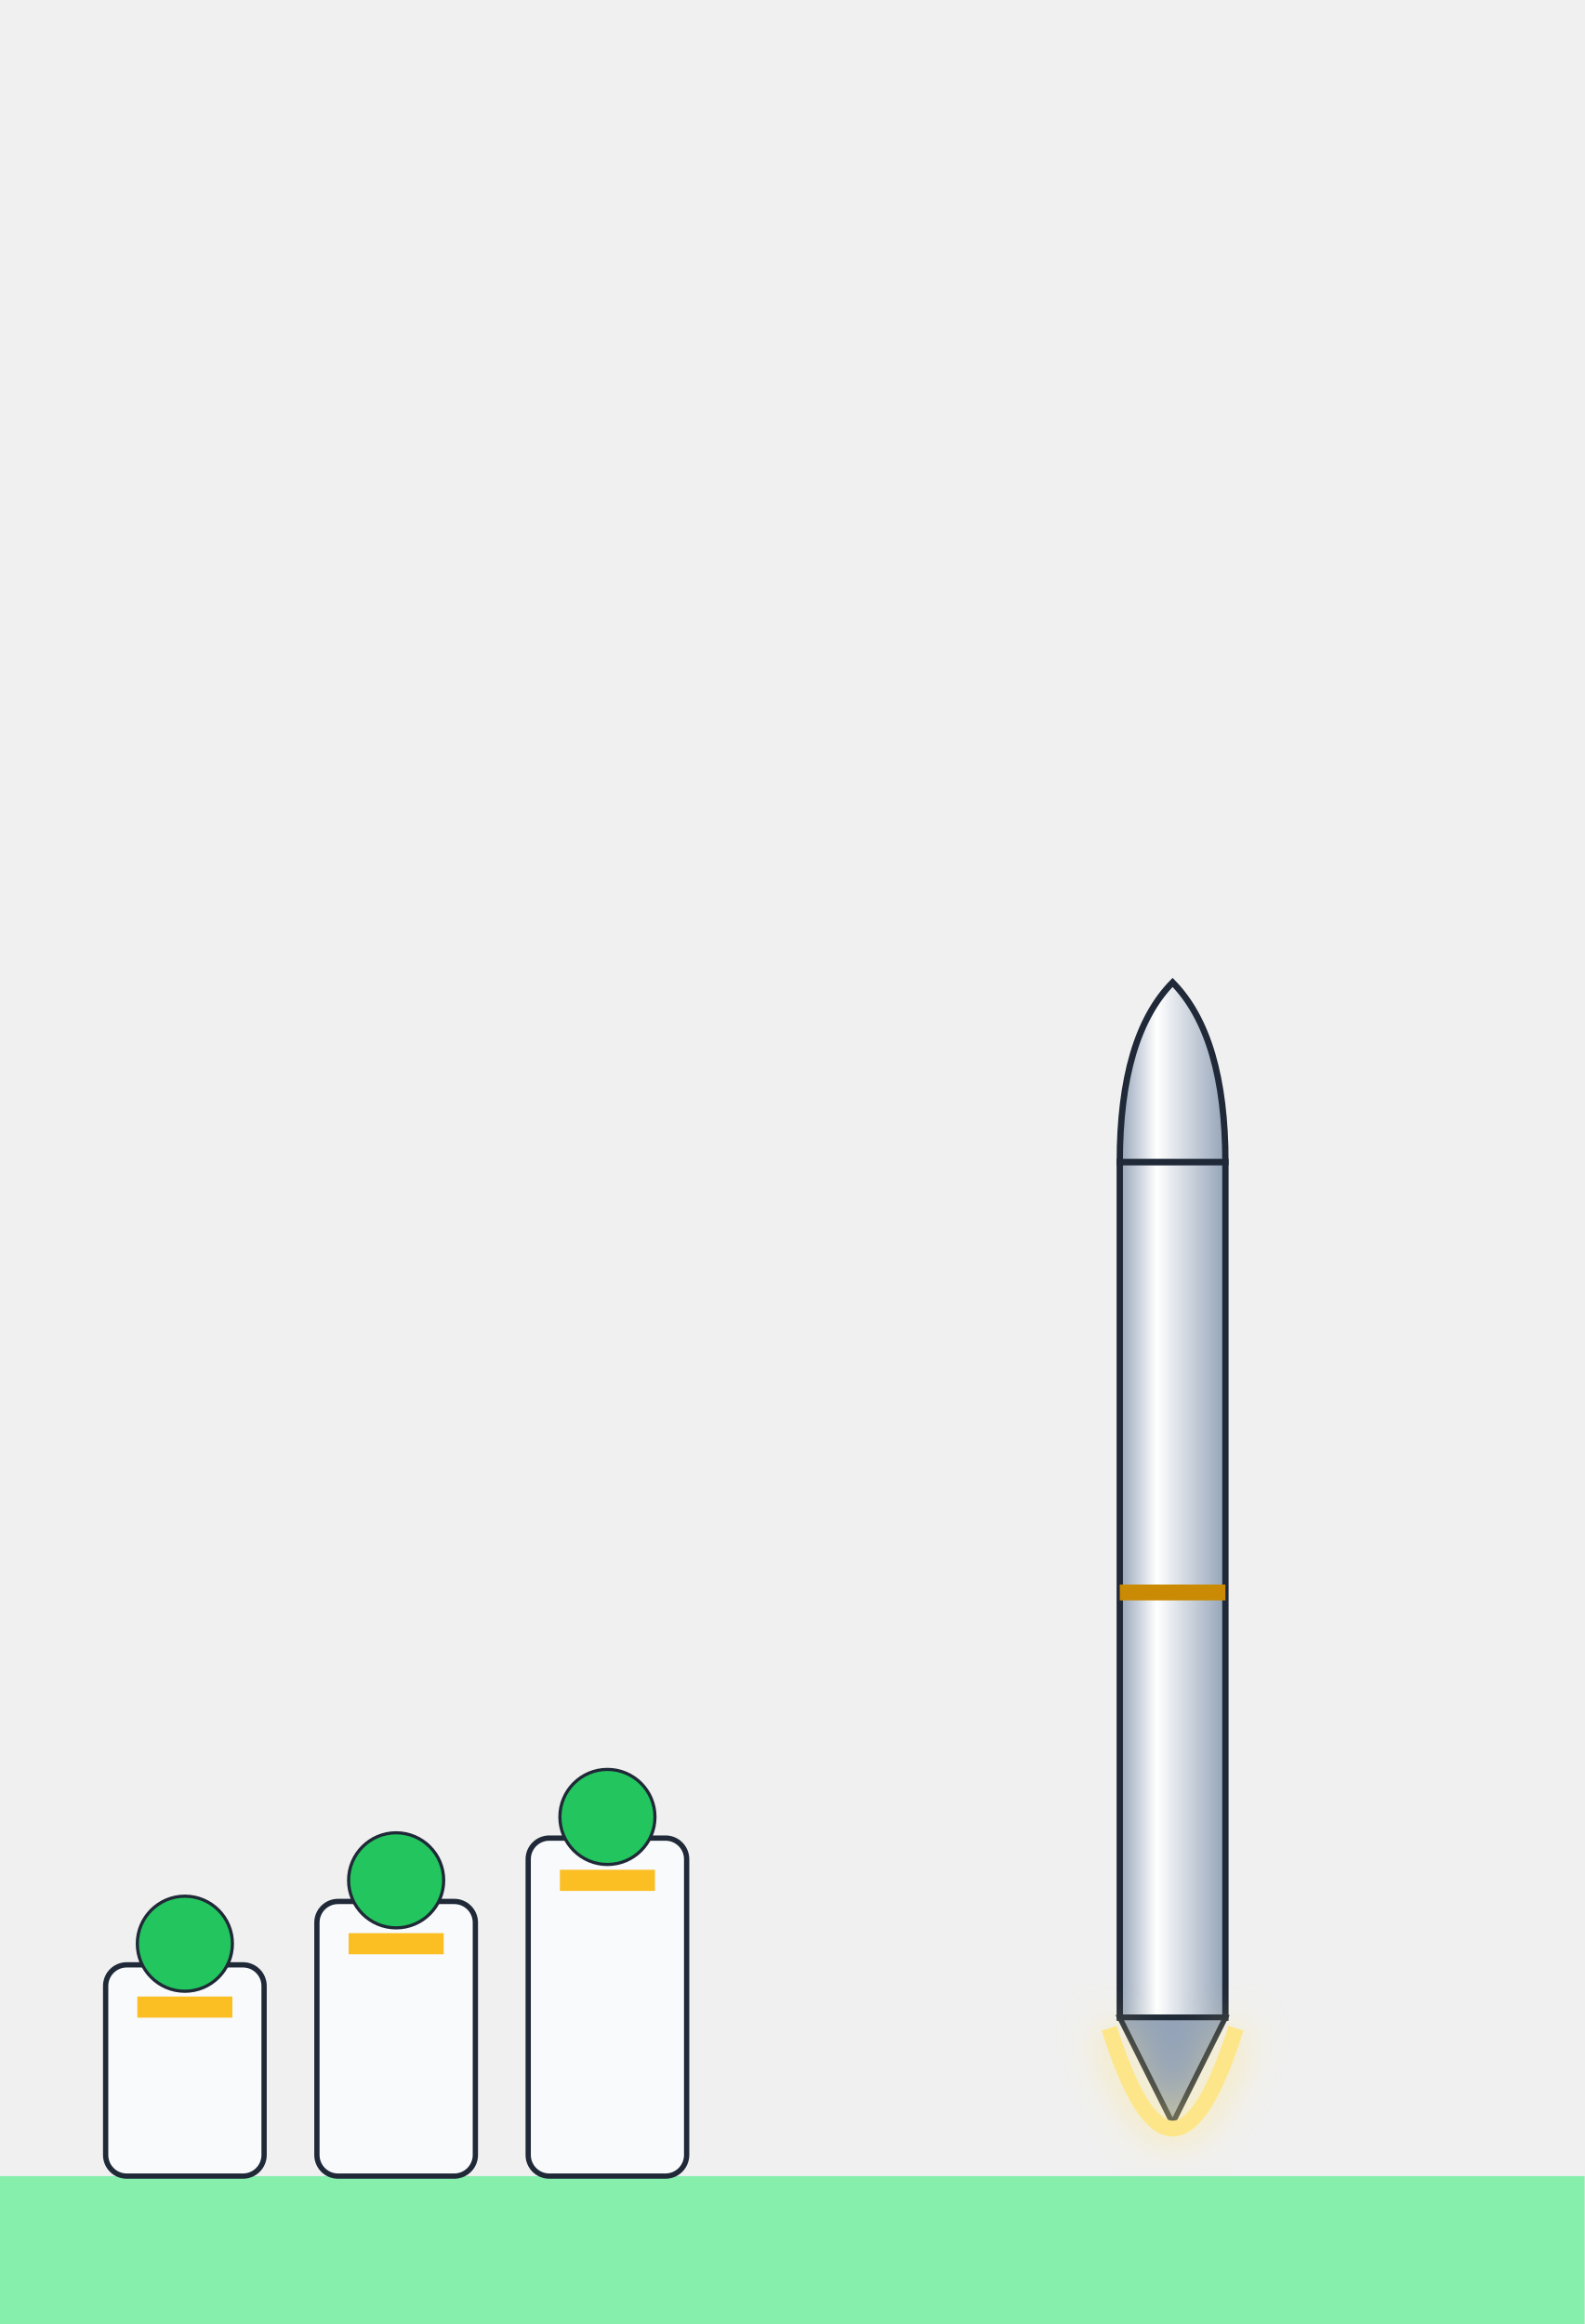
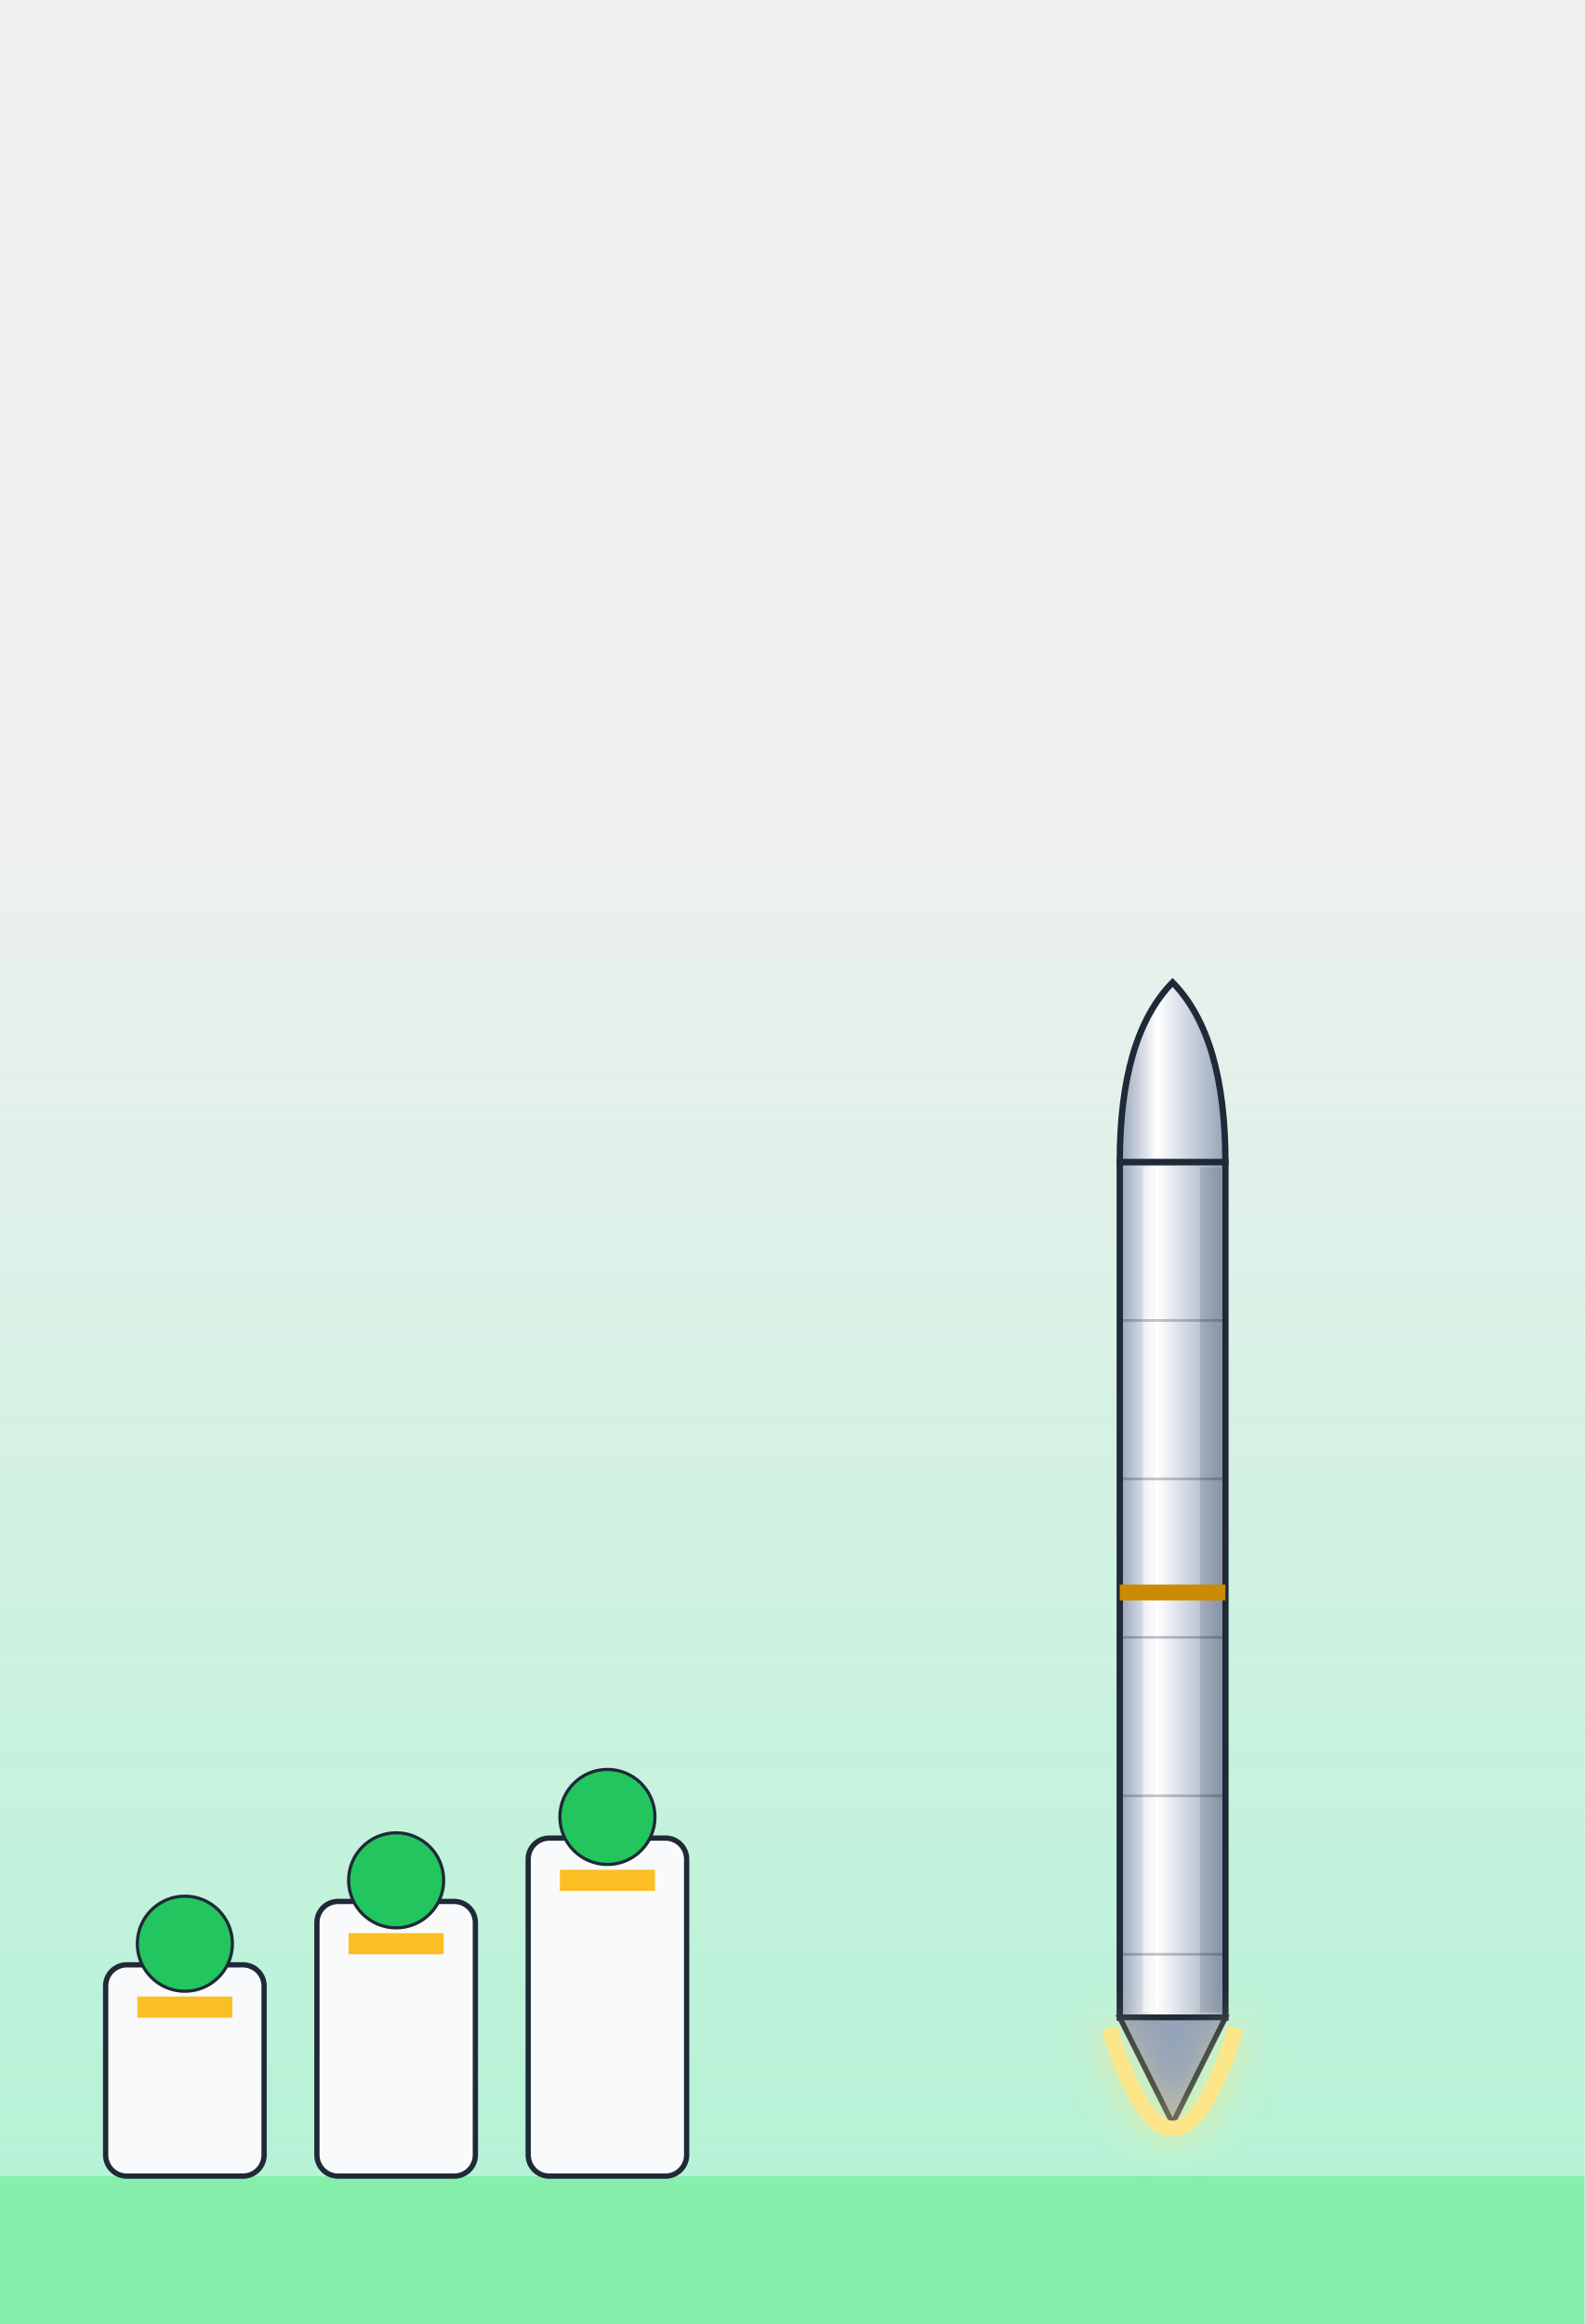
<svg xmlns="http://www.w3.org/2000/svg" viewBox="0 0 300 440" width="300" height="440">
  <defs>
    <filter id="glow" x="-50%" y="-50%" width="200%" height="200%">
      <feGaussianBlur stdDeviation="4" result="b" />
      <feMerge>
        <feMergeNode in="b" />
        <feMergeNode in="SourceGraphic" />
      </feMerge>
    </filter>
    <filter id="soft" x="-50%" y="-50%" width="200%" height="200%">
      <feGaussianBlur stdDeviation="6" />
    </filter>
    <linearGradient id="wht" x1="0" y1="0" x2="1" y2="0">
      <stop offset="0" stop-color="#94a3b8" stop-opacity="1" />
      <stop offset="0.35" stop-color="#ffffff" stop-opacity="1" />
      <stop offset="1" stop-color="#94a3b8" stop-opacity="1" />
    </linearGradient>
    <linearGradient id="ste" x1="0" y1="0" x2="1" y2="0">
      <stop offset="0" stop-color="#64748b" stop-opacity="1" />
      <stop offset="0.4" stop-color="#e2e8f0" stop-opacity="1" />
      <stop offset="0.7" stop-color="#cbd5e1" stop-opacity="1" />
      <stop offset="1" stop-color="#475569" stop-opacity="1" />
    </linearGradient>
    <linearGradient id="org" x1="0" y1="0" x2="1" y2="0">
      <stop offset="0" stop-color="#9a3412" stop-opacity="1" />
      <stop offset="0.4" stop-color="#fb923c" stop-opacity="1" />
      <stop offset="1" stop-color="#9a3412" stop-opacity="1" />
    </linearGradient>
    <linearGradient id="blk" x1="0" y1="0" x2="1" y2="0">
      <stop offset="0" stop-color="#111827" stop-opacity="1" />
      <stop offset="0.4" stop-color="#4b5563" stop-opacity="1" />
      <stop offset="1" stop-color="#111827" stop-opacity="1" />
    </linearGradient>
    <linearGradient id="flm" x1="0" y1="0" x2="0" y2="1">
      <stop offset="0" stop-color="#ffffff" stop-opacity="1" />
      <stop offset="0.25" stop-color="#fde68a" stop-opacity="1" />
      <stop offset="0.7" stop-color="#f97316" stop-opacity="0.8" />
      <stop offset="1" stop-color="#f97316" stop-opacity="0" />
    </linearGradient>
+     <linearGradient id="bel" x1="0" y1="0" x2="1" y2="0">
+       <stop offset="0" stop-color="#1f2937" stop-opacity="1" />
+       <stop offset="0.35" stop-color="#94a3b8" stop-opacity="1" />
+       <stop offset="0.6" stop-color="#cbd5e1" stop-opacity="1" />
+       <stop offset="1" stop-color="#1f2937" stop-opacity="1" />
+     </linearGradient>
+     <linearGradient id="gnd" x1="0" y1="0" x2="0" y2="1">
+       <stop offset="0" stop-color="#000" stop-opacity="0" />
+       <stop offset="1" stop-color="#000" stop-opacity="0.35" />
+     </linearGradient>
+     <linearGradient id="sky" x1="0" y1="0" x2="0" y2="1">
+       <stop offset="0" stop-color="#a7f3d0" stop-opacity="0" />
+       <stop offset="1" stop-color="#a7f3d0" stop-opacity="0.8" />
+     </linearGradient>
    <linearGradient id="shHull" x1="0" y1="0" x2="1" y2="0">
      <stop offset="0" stop-color="#e3e7ee" stop-opacity="1" />
      <stop offset="0.45" stop-color="#9aa3b2" stop-opacity="1" />
      <stop offset="1" stop-color="#3b424f" stop-opacity="1" />
    </linearGradient>
    <radialGradient id="shTank" cx="35%" cy="35%" r="70%">
      <stop offset="0" stop-color="#f4f6fa" stop-opacity="1" />
      <stop offset="0.55" stop-color="#a7b0be" stop-opacity="1" />
      <stop offset="1" stop-color="#4b5260" stop-opacity="1" />
    </radialGradient>
    <linearGradient id="shRad" x1="0" y1="0" x2="0" y2="1">
      <stop offset="0" stop-color="#3a4252" stop-opacity="1" />
      <stop offset="1" stop-color="#262c38" stop-opacity="1" />
    </linearGradient>
    <linearGradient id="shPv" x1="0" y1="0" x2="0" y2="1">
      <stop offset="0" stop-color="#1e3a8a" stop-opacity="1" />
      <stop offset="1" stop-color="#172554" stop-opacity="1" />
    </linearGradient>
  </defs>
+   <rect x="0" y="150" width="300" height="262" fill="url(#sky)" />
  <rect x="0" y="412" width="300" height="28" fill="#86efac" />
  <rect x="20" y="372" width="30" height="40" rx="4" fill="#f8fafc" stroke="#1f2937" />
  <rect x="26" y="378" width="18" height="4" fill="#fbbf24" />
  <circle cx="35" cy="368" r="9" fill="#22c55e" stroke="#1f2937" stroke-width="0.6" />
  <rect x="60" y="360" width="30" height="52" rx="4" fill="#f8fafc" stroke="#1f2937" />
  <rect x="66" y="366" width="18" height="4" fill="#fbbf24" />
  <circle cx="75" cy="356" r="9" fill="#22c55e" stroke="#1f2937" stroke-width="0.6" />
  <rect x="100" y="348" width="30" height="64" rx="4" fill="#f8fafc" stroke="#1f2937" />
  <rect x="106" y="354" width="18" height="4" fill="#fbbf24" />
  <circle cx="115" cy="344" r="9" fill="#22c55e" stroke="#1f2937" stroke-width="0.6" />
  <rect x="212" y="220" width="20" height="162" fill="url(#wht)" stroke="#1f2937" stroke-width="1.2" />
+   <rect x="216.4" y="221" width="2" height="160" fill="#fff" opacity="0.55" />
+   <rect x="227.2" y="221" width="4" height="160" fill="#0f172a" opacity="0.14" />
+   <line x1="212" y1="250" x2="232" y2="250" stroke="#1f2937" stroke-width="0.5" opacity="0.28" />
+   <line x1="212" y1="280" x2="232" y2="280" stroke="#1f2937" stroke-width="0.5" opacity="0.28" />
+   <line x1="212" y1="310" x2="232" y2="310" stroke="#1f2937" stroke-width="0.5" opacity="0.28" />
+   <line x1="212" y1="340" x2="232" y2="340" stroke="#1f2937" stroke-width="0.5" opacity="0.28" />
+   <line x1="212" y1="370" x2="232" y2="370" stroke="#1f2937" stroke-width="0.5" opacity="0.28" />
  <path d="M212,220 Q212,196.2 222,186 Q232,196.2 232,220 Z" fill="url(#wht)" stroke="#1f2937" stroke-width="1.2" />
  <rect x="212" y="300" width="20" height="3" fill="#ca8a04" />
  <path d="M212,382 L222,402 L232,382 Z" fill="#94a3b8" stroke="#1f2937" />
  <path d="M210,384 Q222,422 234,384" fill="none" stroke="#fde68a" stroke-width="3" filter="url(#glow)" />
</svg>
